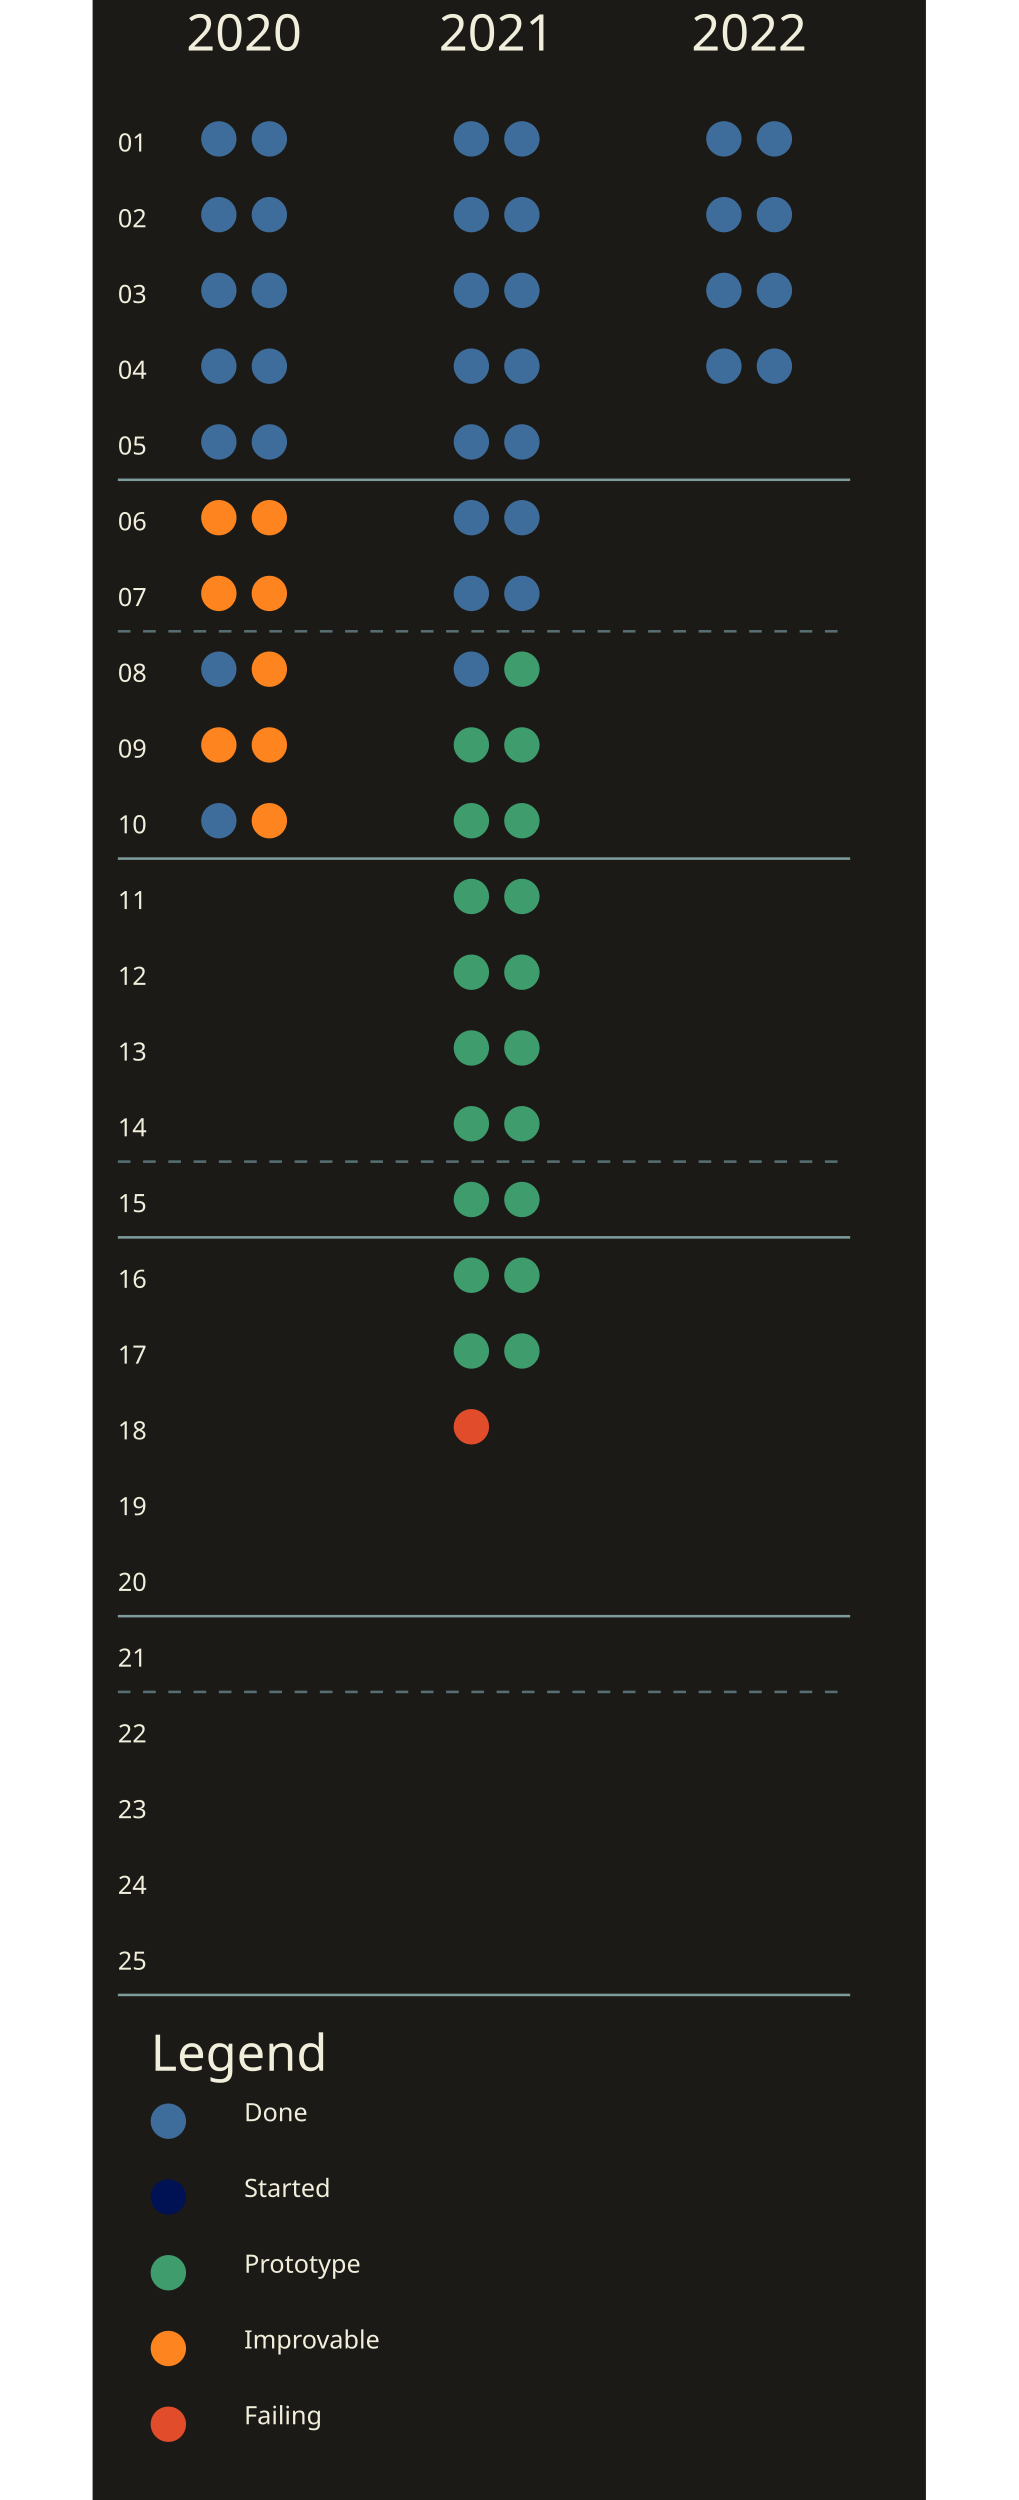
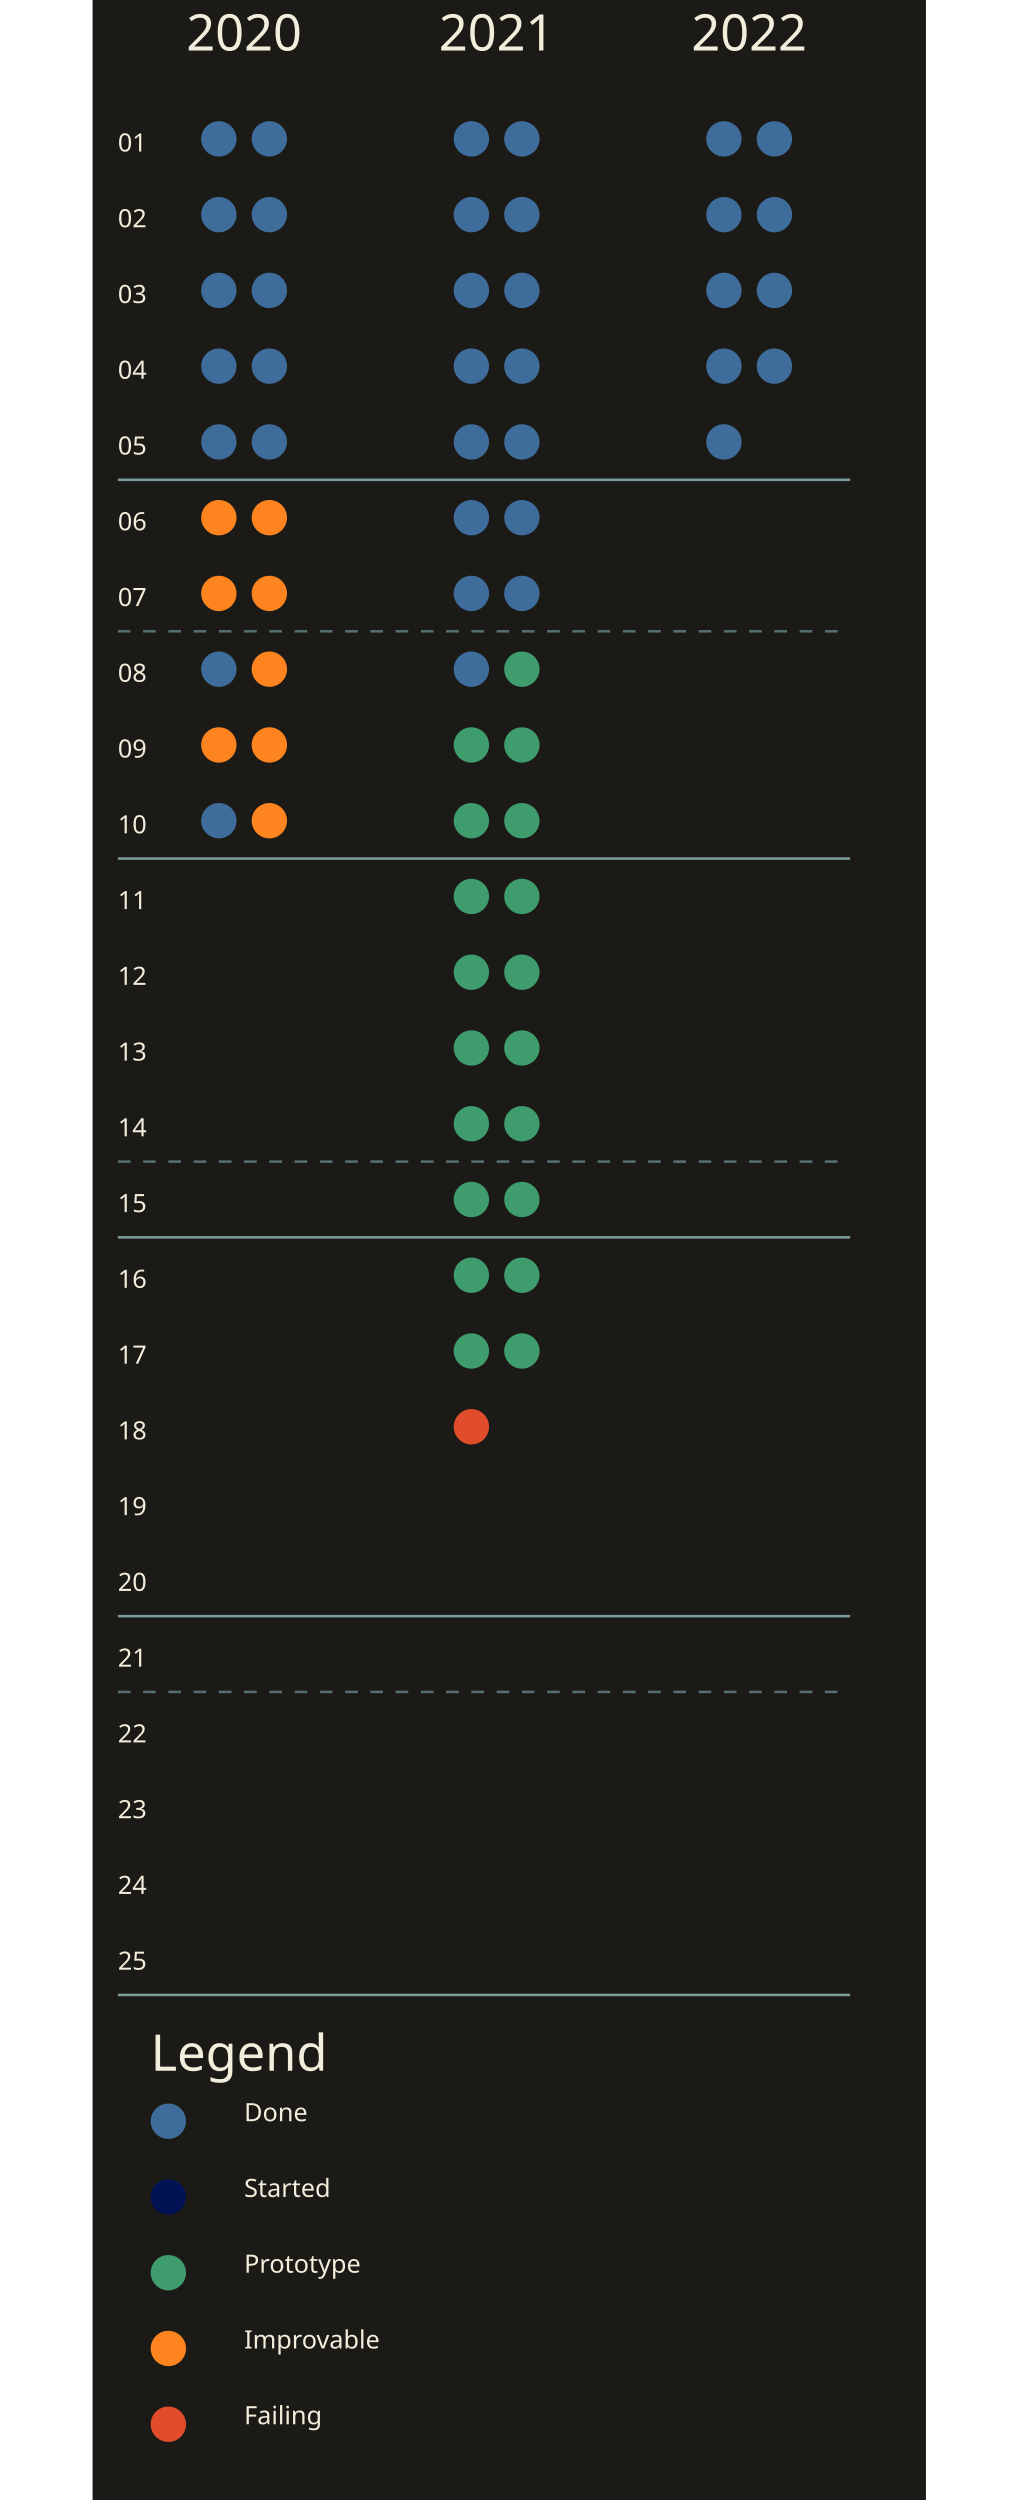
<svg xmlns="http://www.w3.org/2000/svg" height="810" style="font-family: 'Recursive', sans-serif;" viewBox="0 0 330 990" width="330">
  <defs>
    <style>
@font-face {
    font-family: 'Recursive';
    src: url('https://fonts.googleapis.com/css2?family=Recursive:wght,CASL@500,1&amp;display=swap');
  }
</style>
  </defs>
  <rect fill="#1b1a17" height="100%" width="100%" />
  <text fill="#F1EFDC" font-size="20" text-anchor="middle" x="60" y="20">
2020
</text>
  <circle cx="50" cy="55" fill="#3e6d9c" r="7" />
  <circle cx="70" cy="55" fill="#3e6d9c" r="7" />
  <circle cx="50" cy="85" fill="#3e6d9c" r="7" />
  <circle cx="70" cy="85" fill="#3e6d9c" r="7" />
  <circle cx="50" cy="115" fill="#3e6d9c" r="7" />
  <circle cx="70" cy="115" fill="#3e6d9c" r="7" />
  <circle cx="50" cy="145" fill="#3e6d9c" r="7" />
  <circle cx="70" cy="145" fill="#3e6d9c" r="7" />
  <circle cx="50" cy="175" fill="#3e6d9c" r="7" />
  <circle cx="70" cy="175" fill="#3e6d9c" r="7" />
  <circle cx="50" cy="205" fill="#fd841f" r="7" />
  <circle cx="70" cy="205" fill="#fd841f" r="7" />
  <circle cx="50" cy="235" fill="#fd841f" r="7" />
  <circle cx="70" cy="235" fill="#fd841f" r="7" />
  <circle cx="50" cy="265" fill="#3e6d9c" r="7" />
  <circle cx="70" cy="265" fill="#fd841f" r="7" />
  <circle cx="50" cy="295" fill="#fd841f" r="7" />
  <circle cx="70" cy="295" fill="#fd841f" r="7" />
  <circle cx="50" cy="325" fill="#3e6d9c" r="7" />
  <circle cx="70" cy="325" fill="#fd841f" r="7" />
  <text fill="#F1EFDC" font-size="20" text-anchor="middle" x="160" y="20">
2021
</text>
  <circle cx="150" cy="55" fill="#3e6d9c" r="7" />
  <circle cx="170" cy="55" fill="#3e6d9c" r="7" />
  <circle cx="150" cy="85" fill="#3e6d9c" r="7" />
  <circle cx="170" cy="85" fill="#3e6d9c" r="7" />
  <circle cx="150" cy="115" fill="#3e6d9c" r="7" />
  <circle cx="170" cy="115" fill="#3e6d9c" r="7" />
  <circle cx="150" cy="145" fill="#3e6d9c" r="7" />
  <circle cx="170" cy="145" fill="#3e6d9c" r="7" />
  <circle cx="150" cy="175" fill="#3e6d9c" r="7" />
  <circle cx="170" cy="175" fill="#3e6d9c" r="7" />
  <circle cx="150" cy="205" fill="#3e6d9c" r="7" />
  <circle cx="170" cy="205" fill="#3e6d9c" r="7" />
  <circle cx="150" cy="235" fill="#3e6d9c" r="7" />
  <circle cx="170" cy="235" fill="#3e6d9c" r="7" />
  <circle cx="150" cy="265" fill="#3e6d9c" r="7" />
  <circle cx="170" cy="265" fill="#3e9c6d" r="7" />
  <circle cx="150" cy="295" fill="#3e9c6d" r="7" />
  <circle cx="170" cy="295" fill="#3e9c6d" r="7" />
  <circle cx="150" cy="325" fill="#3e9c6d" r="7" />
  <circle cx="170" cy="325" fill="#3e9c6d" r="7" />
  <circle cx="150" cy="355" fill="#3e9c6d" r="7" />
  <circle cx="170" cy="355" fill="#3e9c6d" r="7" />
  <circle cx="150" cy="385" fill="#3e9c6d" r="7" />
  <circle cx="170" cy="385" fill="#3e9c6d" r="7" />
  <circle cx="150" cy="415" fill="#3e9c6d" r="7" />
  <circle cx="170" cy="415" fill="#3e9c6d" r="7" />
  <circle cx="150" cy="445" fill="#3e9c6d" r="7" />
  <circle cx="170" cy="445" fill="#3e9c6d" r="7" />
  <circle cx="150" cy="475" fill="#3e9c6d" r="7" />
  <circle cx="170" cy="475" fill="#3e9c6d" r="7" />
  <circle cx="150" cy="505" fill="#3e9c6d" r="7" />
  <circle cx="170" cy="505" fill="#3e9c6d" r="7" />
  <circle cx="150" cy="535" fill="#3e9c6d" r="7" />
  <circle cx="170" cy="535" fill="#3e9c6d" r="7" />
  <circle cx="150" cy="565" fill="#e14d2a" r="7" />
  <text fill="#F1EFDC" font-size="20" text-anchor="middle" x="260" y="20">
2022
</text>
  <circle cx="250" cy="55" fill="#3e6d9c" r="7" />
  <circle cx="270" cy="55" fill="#3e6d9c" r="7" />
  <circle cx="250" cy="85" fill="#3e6d9c" r="7" />
  <circle cx="270" cy="85" fill="#3e6d9c" r="7" />
  <circle cx="250" cy="115" fill="#3e6d9c" r="7" />
  <circle cx="270" cy="115" fill="#3e6d9c" r="7" />
  <circle cx="250" cy="145" fill="#3e6d9c" r="7" />
  <circle cx="270" cy="145" fill="#3e6d9c" r="7" />
+   <circle cx="250" cy="175" fill="#3e6d9c" r="7" />
  <text fill="#F1EFDC" font-size="10" x="10" y="60">
01
</text>
  <text fill="#F1EFDC" font-size="10" x="10" y="90">
02
</text>
  <text fill="#F1EFDC" font-size="10" x="10" y="120">
03
</text>
  <text fill="#F1EFDC" font-size="10" x="10" y="150">
04
</text>
  <text fill="#F1EFDC" font-size="10" x="10" y="180">
05
</text>
  <line stroke="#7D9D9C" x1="10" x2="300" y1="190" y2="190" />
  <text fill="#F1EFDC" font-size="10" x="10" y="210">
06
</text>
  <text fill="#F1EFDC" font-size="10" x="10" y="240">
07
</text>
  <line stroke="#576F72" stroke-dasharray="5,5" x1="10" x2="300" y1="250" y2="250" />
  <text fill="#F1EFDC" font-size="10" x="10" y="270">
08
</text>
  <text fill="#F1EFDC" font-size="10" x="10" y="300">
09
</text>
  <text fill="#F1EFDC" font-size="10" x="10" y="330">
10
</text>
  <line stroke="#7D9D9C" x1="10" x2="300" y1="340" y2="340" />
  <text fill="#F1EFDC" font-size="10" x="10" y="360">
11
</text>
  <text fill="#F1EFDC" font-size="10" x="10" y="390">
12
</text>
  <text fill="#F1EFDC" font-size="10" x="10" y="420">
13
</text>
  <text fill="#F1EFDC" font-size="10" x="10" y="450">
14
</text>
  <line stroke="#576F72" stroke-dasharray="5,5" x1="10" x2="300" y1="460" y2="460" />
  <text fill="#F1EFDC" font-size="10" x="10" y="480">
15
</text>
  <line stroke="#7D9D9C" x1="10" x2="300" y1="490" y2="490" />
  <text fill="#F1EFDC" font-size="10" x="10" y="510">
16
</text>
  <text fill="#F1EFDC" font-size="10" x="10" y="540">
17
</text>
  <text fill="#F1EFDC" font-size="10" x="10" y="570">
18
</text>
  <text fill="#F1EFDC" font-size="10" x="10" y="600">
19
</text>
  <text fill="#F1EFDC" font-size="10" x="10" y="630">
20
</text>
  <line stroke="#7D9D9C" x1="10" x2="300" y1="640" y2="640" />
  <text fill="#F1EFDC" font-size="10" x="10" y="660">
21
</text>
  <line stroke="#576F72" stroke-dasharray="5,5" x1="10" x2="300" y1="670" y2="670" />
  <text fill="#F1EFDC" font-size="10" x="10" y="690">
22
</text>
  <text fill="#F1EFDC" font-size="10" x="10" y="720">
23
</text>
  <text fill="#F1EFDC" font-size="10" x="10" y="750">
24
</text>
  <text fill="#F1EFDC" font-size="10" x="10" y="780">
25
</text>
  <line stroke="#7D9D9C" x1="10" x2="300" y1="790" y2="790" />
  <text fill="#F1EFDC" font-size="20" text-anchor="left" x="23" y="820">
Legend
</text>
  <circle cx="30" cy="840" fill="#3e6d9c" r="7" />
  <text fill="#F1EFDC" font-size="10" x="60" y="840">

Done

</text>
  <circle cx="30" cy="870" fill="#001253" r="7" />
  <text fill="#F1EFDC" font-size="10" x="60" y="870">

Started

</text>
  <circle cx="30" cy="900" fill="#3e9c6d" r="7" />
  <text fill="#F1EFDC" font-size="10" x="60" y="900">

Prototype

</text>
  <circle cx="30" cy="930" fill="#fd841f" r="7" />
  <text fill="#F1EFDC" font-size="10" x="60" y="930">

Improvable

</text>
  <circle cx="30" cy="960" fill="#e14d2a" r="7" />
  <text fill="#F1EFDC" font-size="10" x="60" y="960">

Failing

</text>
</svg>
